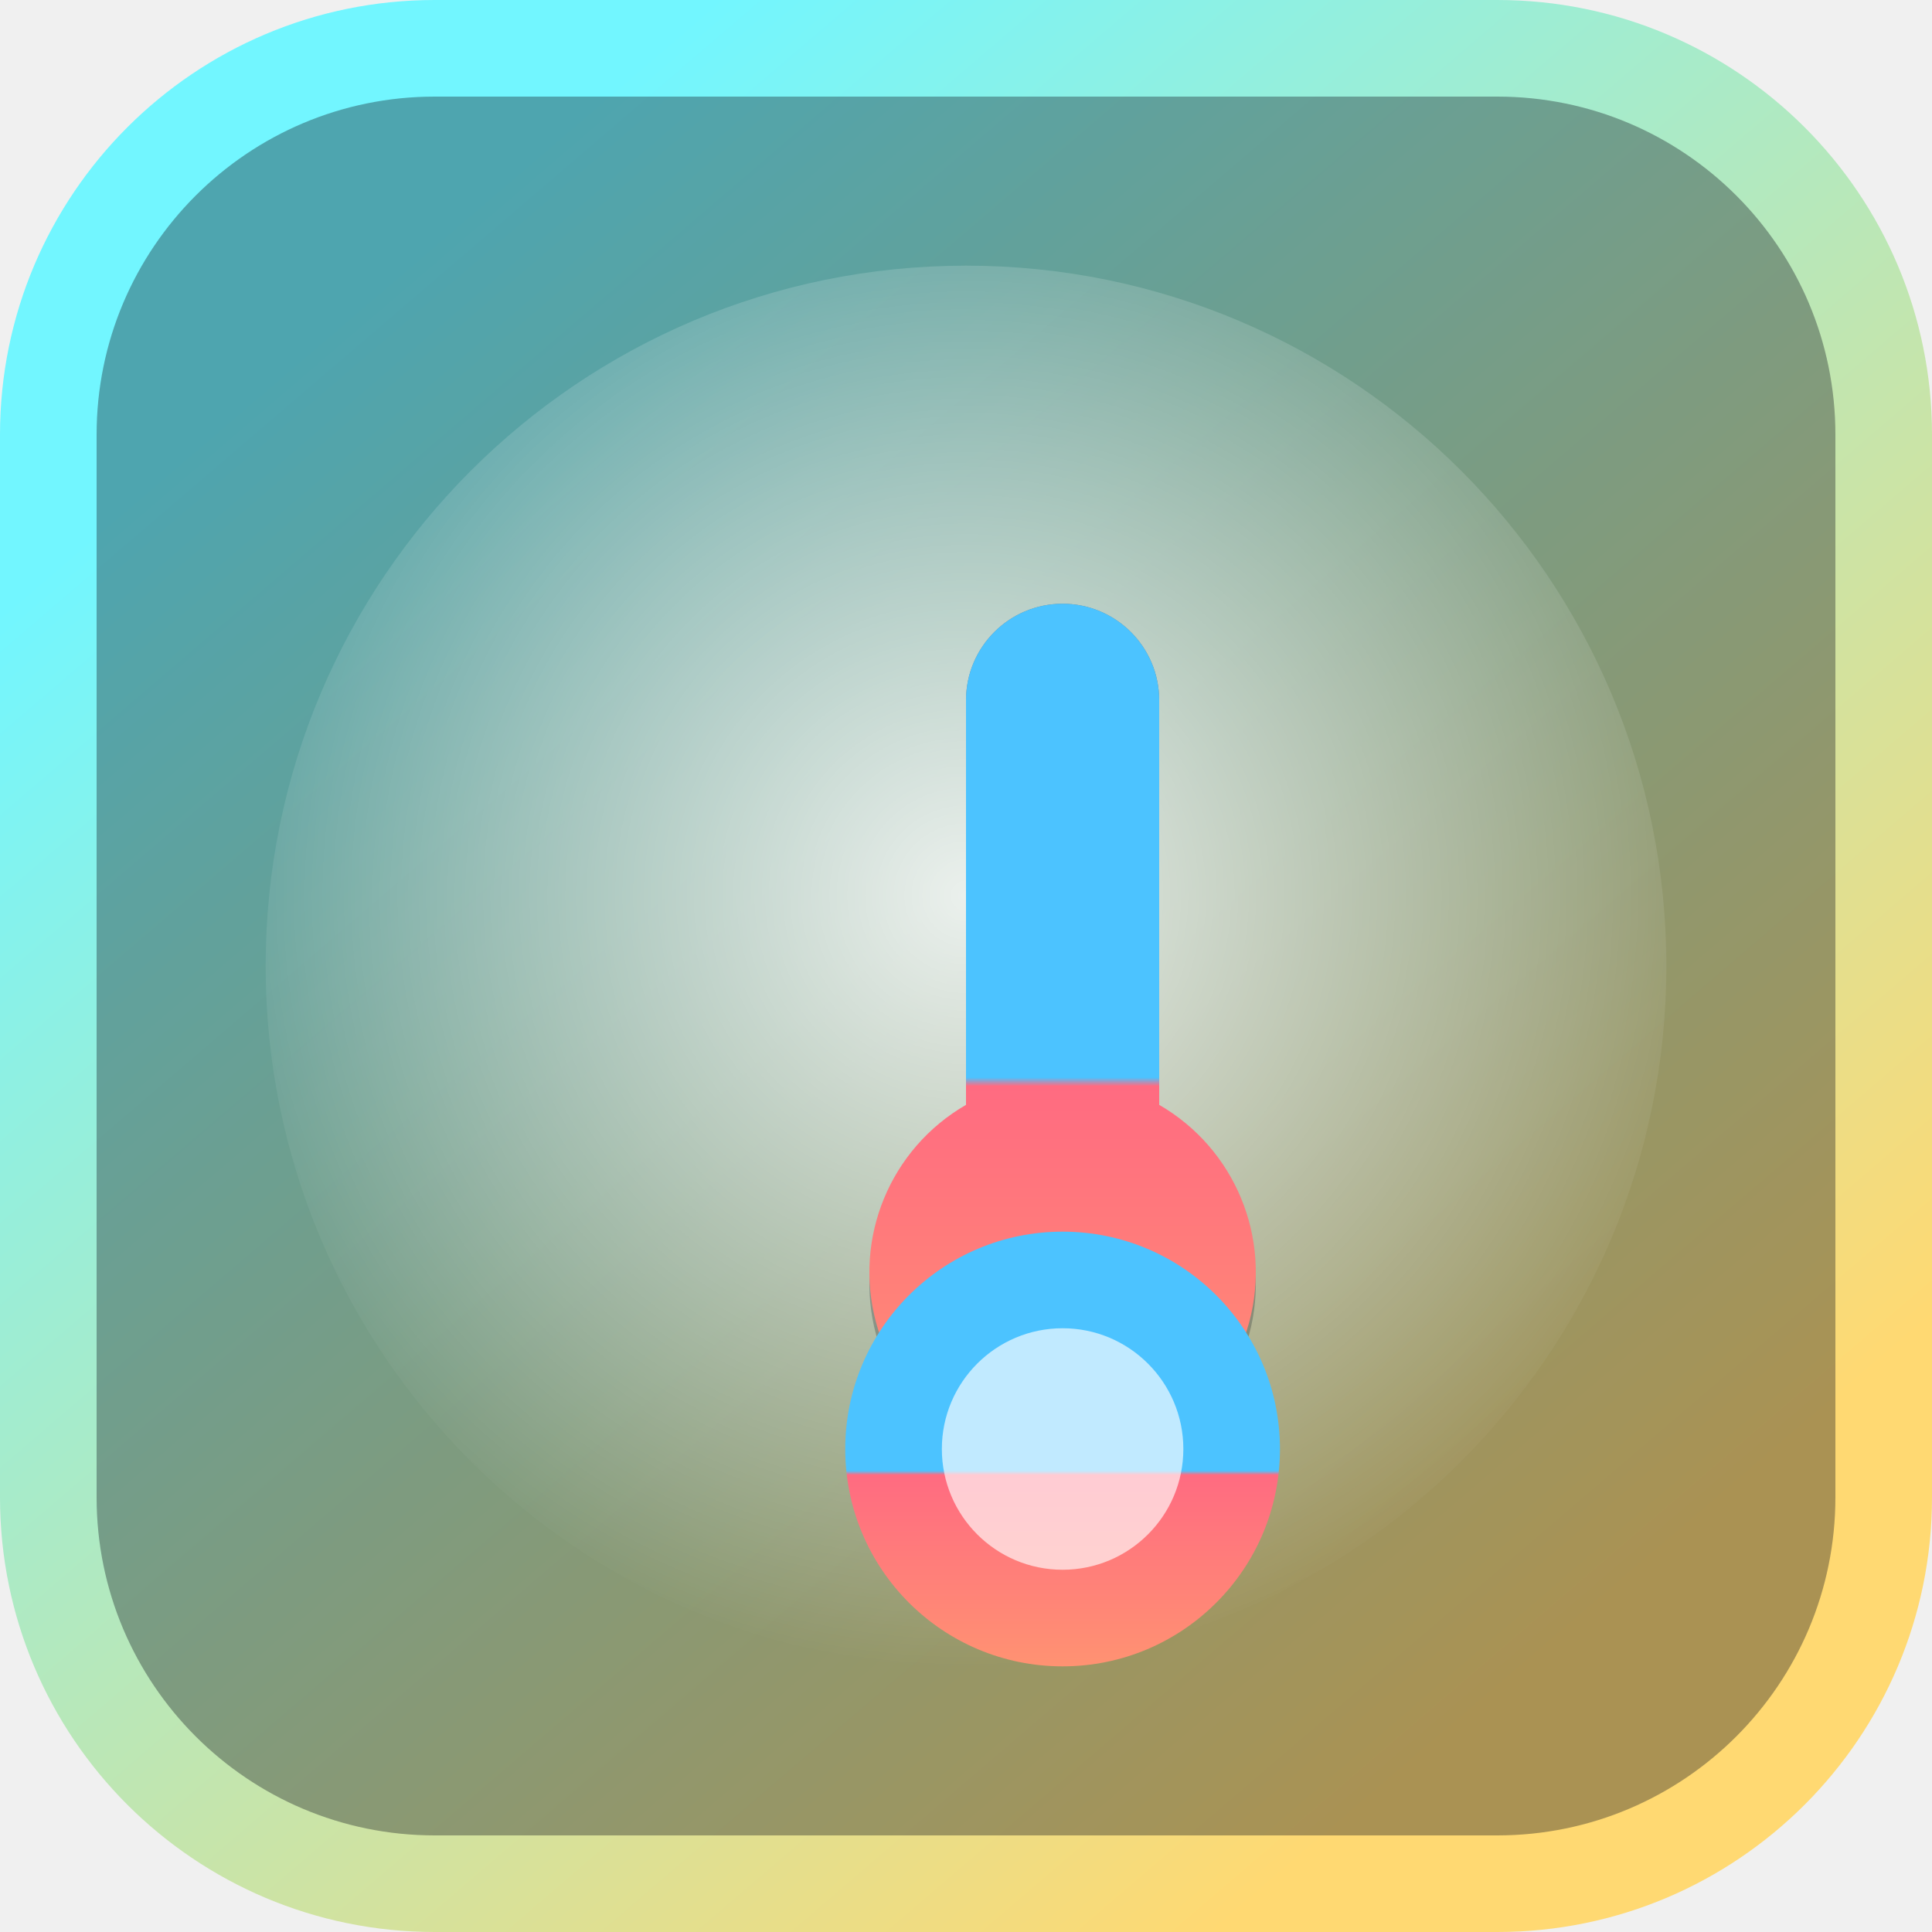
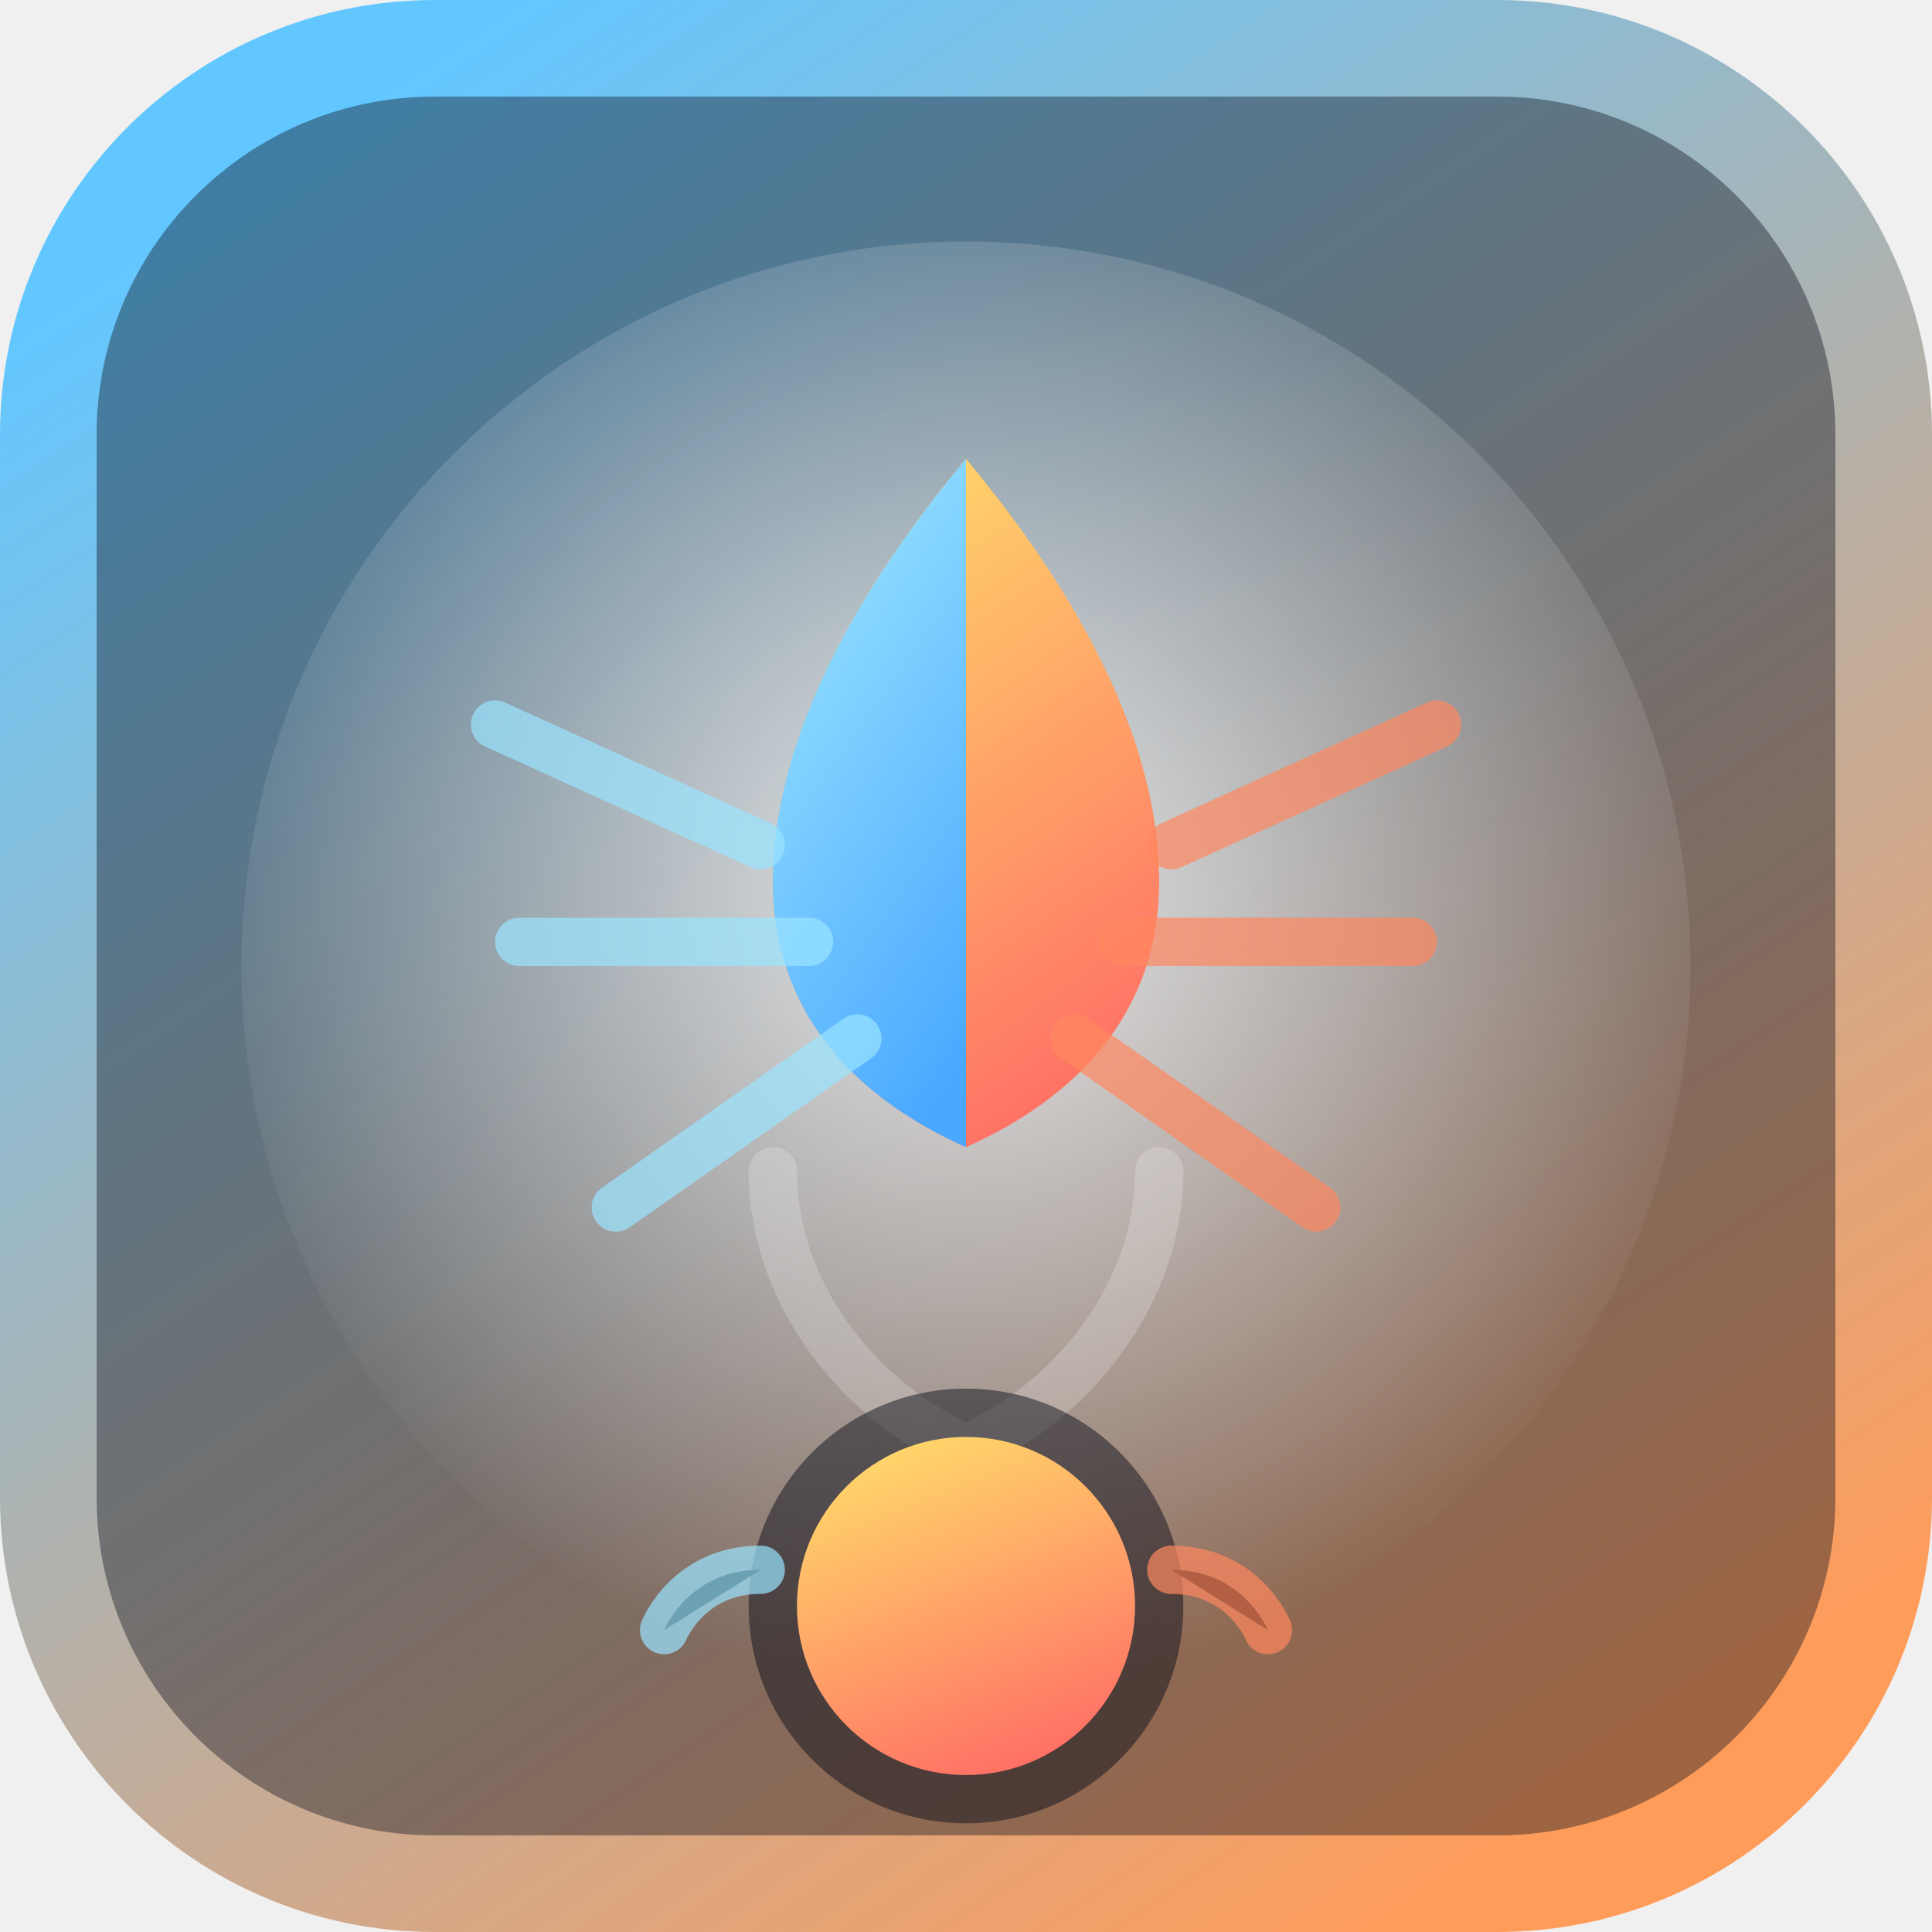
<svg xmlns="http://www.w3.org/2000/svg" viewBox="0 0 160 160">
  <defs>
-     <linearGradient id="bg" x1="20%" y1="15%" x2="80%" y2="85%">
-       <stop offset="0" stop-color="#72f6ff" />
-       <stop offset="1" stop-color="#ffd972" />
+     <linearGradient id="frame" x1="20%" y1="5%" x2="80%" y2="95%">
+       <stop offset="0" stop-color="#63c7ff" />
+       <stop offset="1" stop-color="#ff9c5a" />
    </linearGradient>
-     <radialGradient id="inner" cx="50%" cy="45%" r="55%">
+     <linearGradient id="ice" x1="30%" y1="0%" x2="70%" y2="100%">
+       <stop offset="0" stop-color="#9ae5ff" />
+       <stop offset="1" stop-color="#4aa8ff" />
+     </linearGradient>
+     <linearGradient id="fire" x1="30%" y1="0%" x2="70%" y2="100%">
+       <stop offset="0" stop-color="#ffd86a" />
+       <stop offset="1" stop-color="#ff6d65" />
+     </linearGradient>
+     <radialGradient id="glow" cx="50%" cy="45%" r="55%">
      <stop offset="0" stop-color="#ffffff" stop-opacity="0.85" />
      <stop offset="1" stop-color="#ffffff" stop-opacity="0" />
    </radialGradient>
-     <linearGradient id="thermo" x1="0%" y1="0%" x2="0%" y2="100%">
-       <stop offset="0" stop-color="#4cc3ff" />
-       <stop offset="0.55" stop-color="#4cc3ff" />
-       <stop offset="0.56" stop-color="#ff6b81" />
-       <stop offset="1" stop-color="#ff9272" />
-     </linearGradient>
  </defs>
-   <rect width="160" height="160" rx="36" fill="url(#bg)" />
-   <rect width="144" height="144" x="8" y="8" rx="28" fill="rgba(14,16,28,0.35)" />
-   <circle cx="80" cy="80" r="58" fill="url(#inner)" />
-   <g transform="translate(68 32)">
-     <rect x="12" y="18" width="16" height="66" rx="8" fill="#0e101c" fill-opacity="0.18" />
-     <path d="M20 18a8 8 0 0 1 8 8v34.5a16 16 0 1 1-16 0V26a8 8 0 0 1 8-8z" fill="#0e101c" fill-opacity="0.25" />
-     <path d="M20 18a8 8 0 0 1 8 8v33.5a16 16 0 1 1-16 0V26a8 8 0 0 1 8-8z" fill="url(#thermo)" />
-     <circle cx="20" cy="88" r="18" fill="url(#thermo)" />
-     <circle cx="20" cy="88" r="10" fill="#ffffff" fill-opacity="0.65" />
+   <rect width="160" height="160" rx="36" fill="url(#frame)" />
+   <rect width="144" height="144" x="8" y="8" rx="28" fill="rgba(14,16,28,0.4)" />
+   <circle cx="80" cy="80" r="60" fill="url(#glow)" />
+   <g transform="translate(45 38)">
+     <path d="M35 0c-10 12-16 24-16 35 0 11 7 18 16 22 9-4 16-11 16-22 0-11-6-23-16-35z" fill="url(#fire)" />
+     <path d="M35 0c-10 12-16 24-16 35 0 11 7 18 16 22V0z" fill="url(#ice)" />
+     <path d="M19 59c0 10 7 19 16 23 9-4 16-13 16-23" fill="none" stroke="rgba(255,255,255,0.2)" stroke-width="4" stroke-linecap="round" />
+     <circle cx="35" cy="95" r="18" fill="rgba(14,16,28,0.5)" />
+     <circle cx="35" cy="95" r="14" fill="url(#fire)" />
+     <path d="M18 92c-6 0-8 5-8 5" stroke="rgba(154,229,255,0.7)" stroke-width="4" stroke-linecap="round" />
+     <path d="M52 92c6 0 8 5 8 5" stroke="rgba(255,136,96,0.7)" stroke-width="4" stroke-linecap="round" />
+     <g fill="none" stroke="rgba(154,229,255,0.7)" stroke-linecap="round" stroke-width="4">
+       <path d="M22 40-2 40" />
+       <path d="M18 32-4 22" />
+       <path d="M26 48 6 62" />
+     </g>
+     <g fill="none" stroke="rgba(255,136,96,0.7)" stroke-linecap="round" stroke-width="4">
+       <path d="M48 40 72 40" />
+       <path d="M52 32 74 22" />
+       <path d="M44 48 64 62" />
+     </g>
  </g>
</svg>
